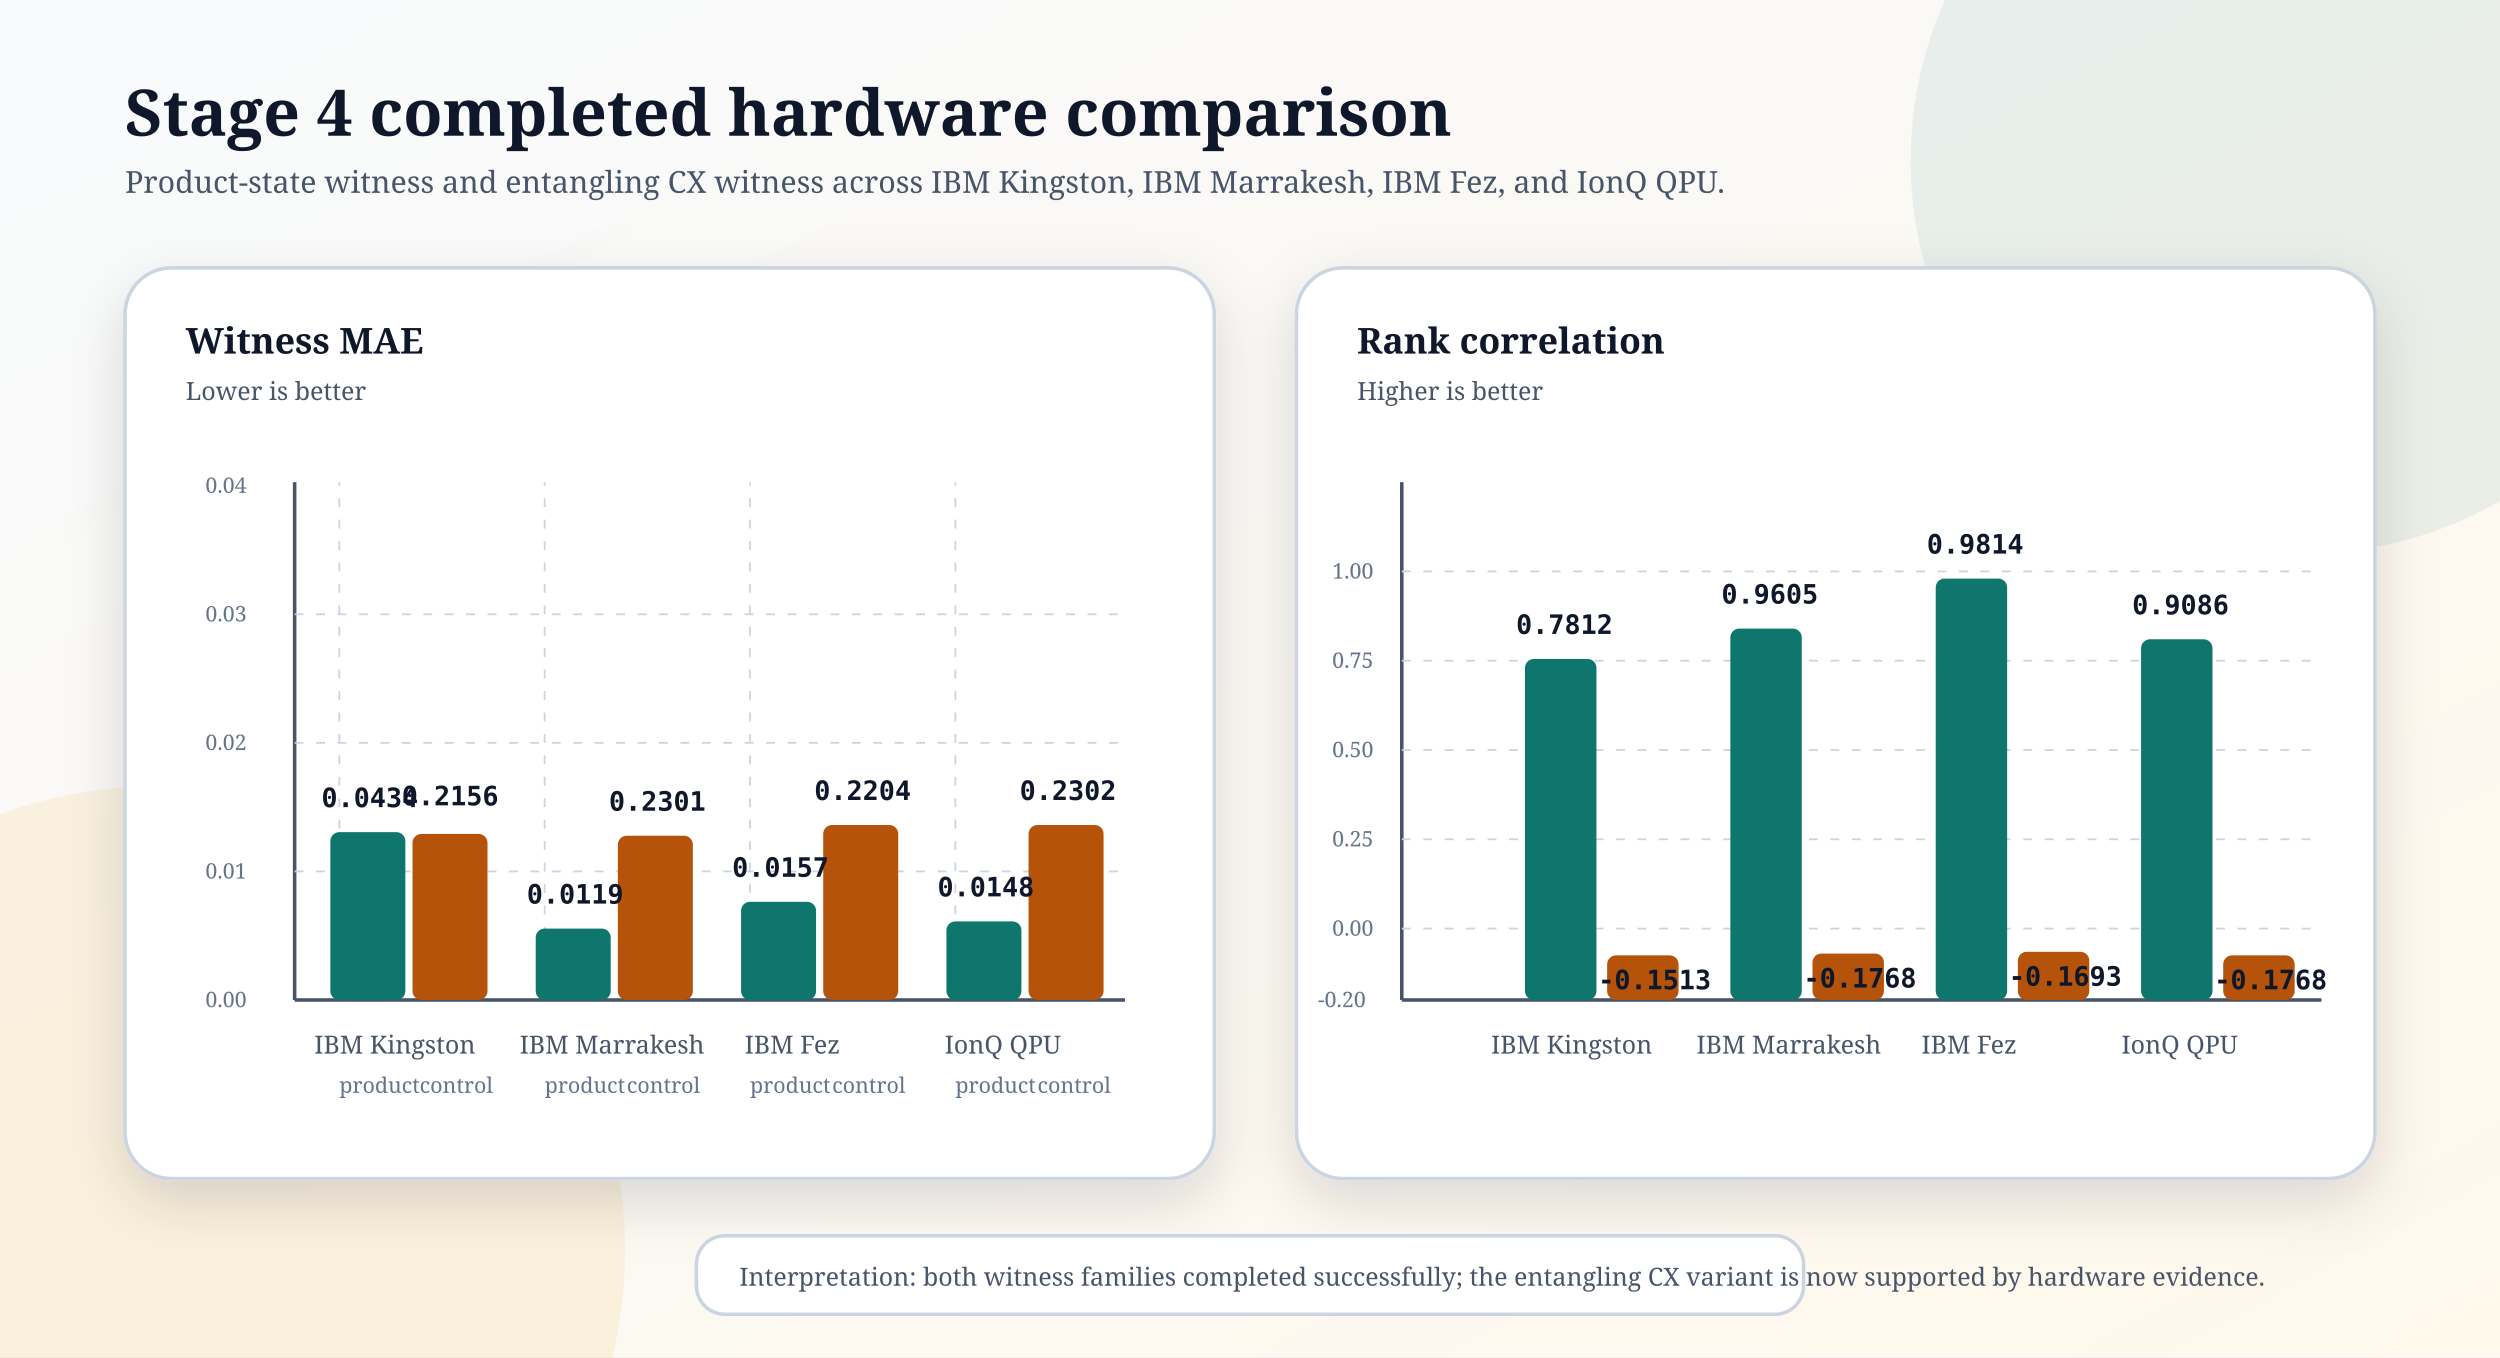
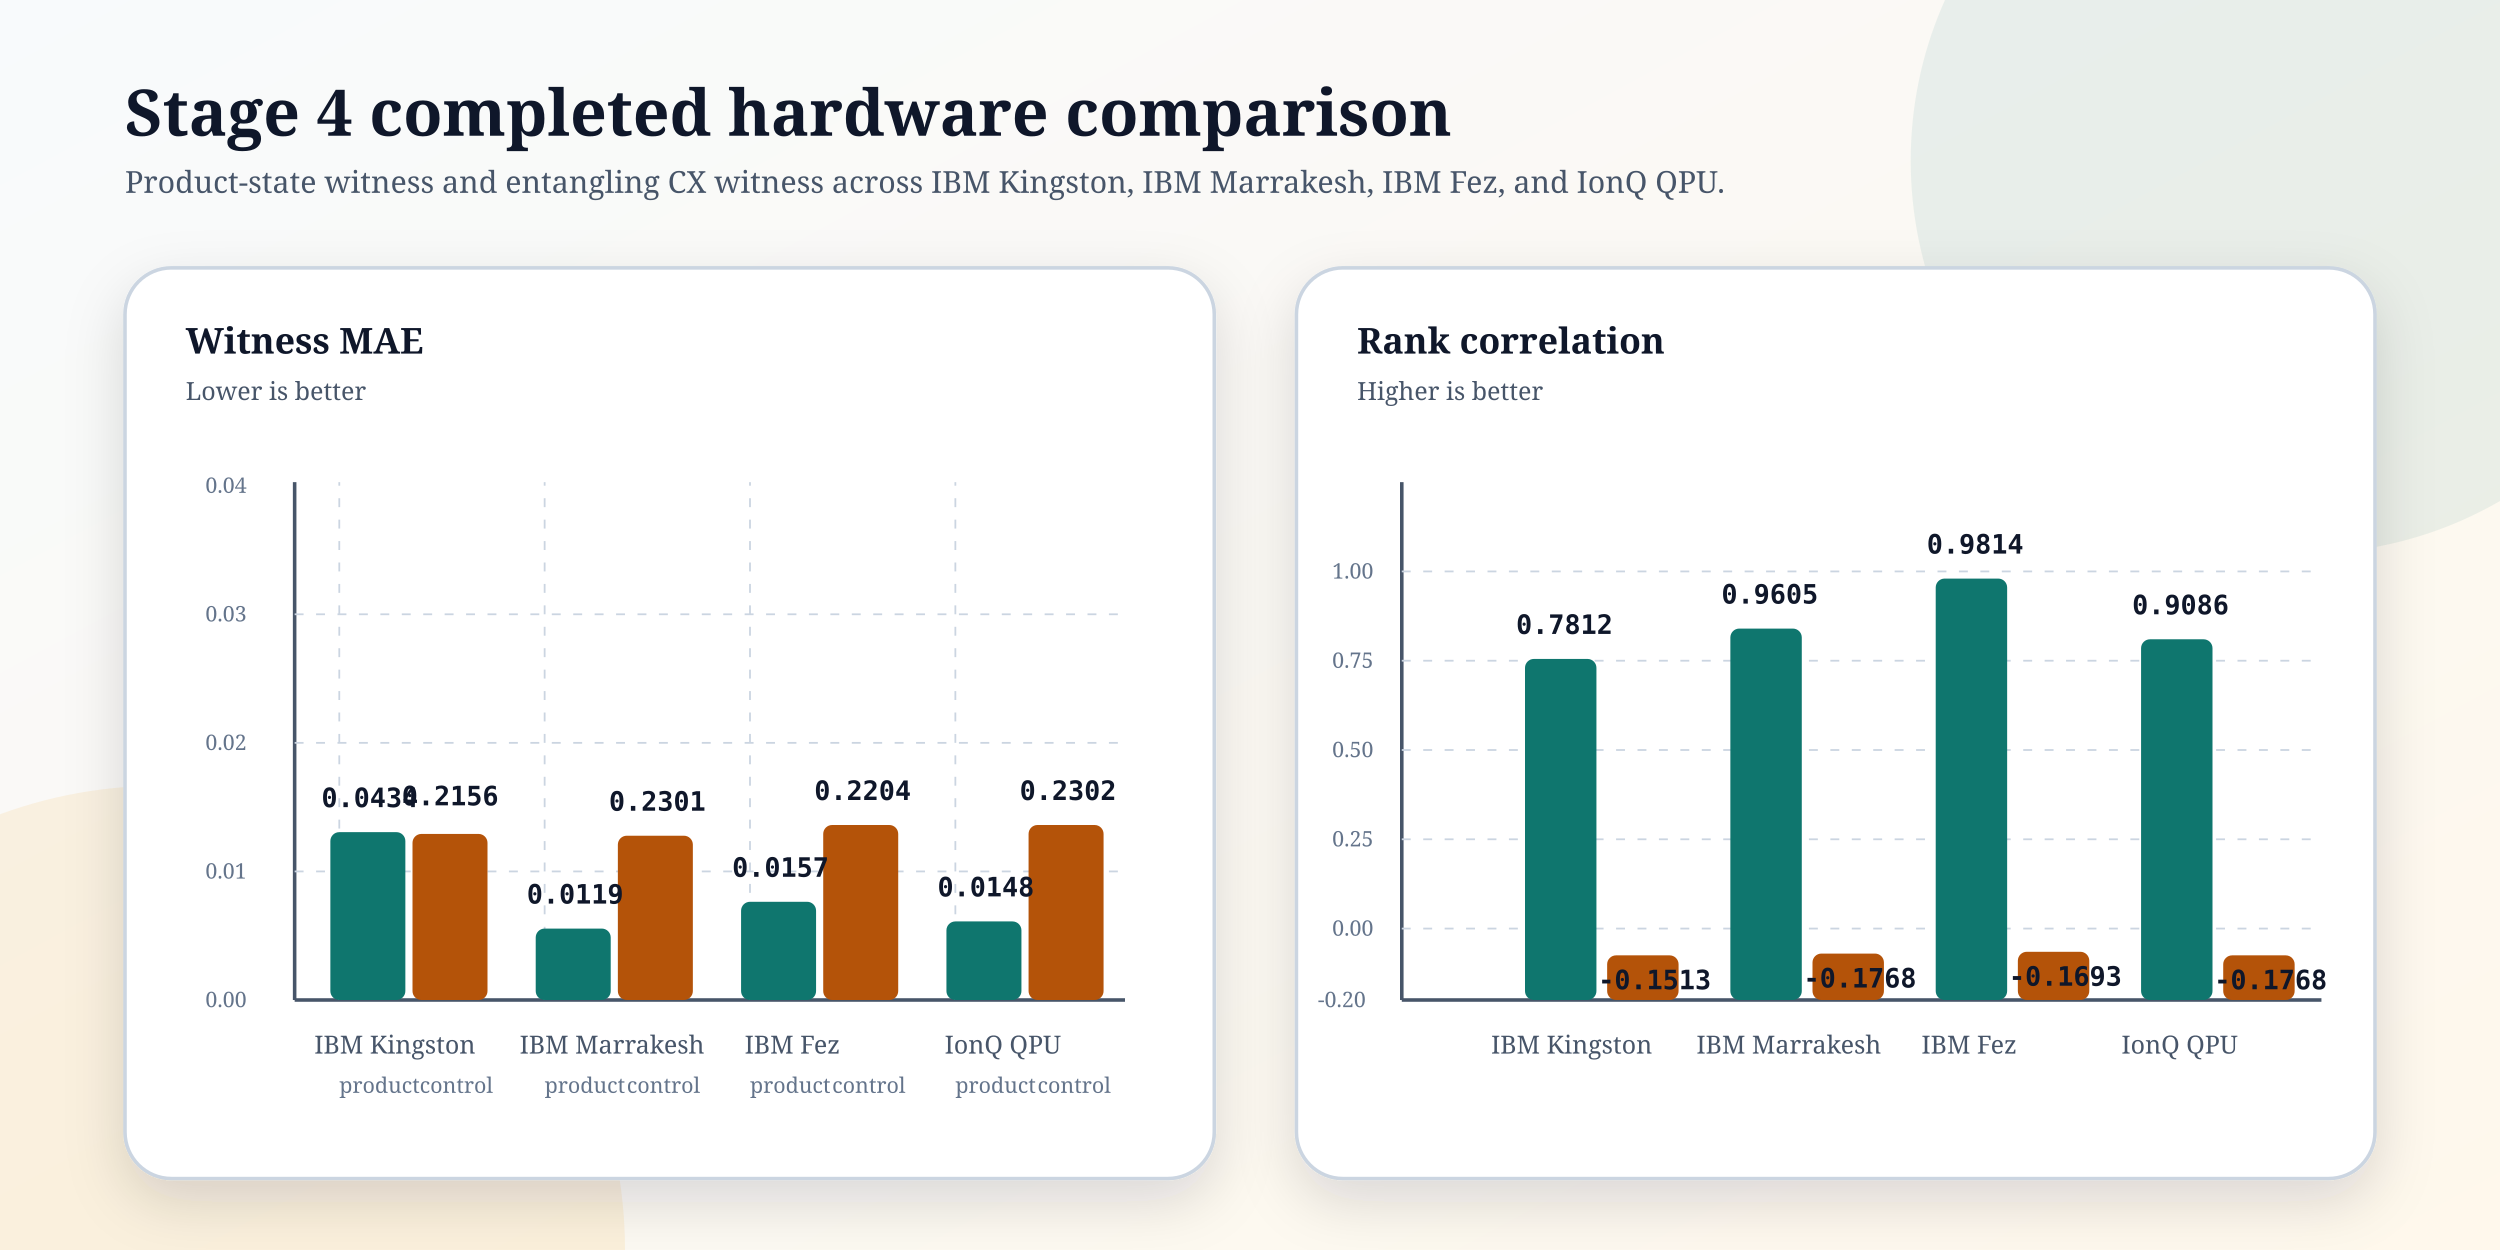
- <svg xmlns="http://www.w3.org/2000/svg" width="1400" height="760" viewBox="0 0 1400 760" role="img" aria-labelledby="title desc">
+ <svg xmlns="http://www.w3.org/2000/svg" width="1400" height="700" viewBox="0 0 1400 700" role="img" aria-labelledby="title desc">
  <defs>
    <linearGradient id="bg" x1="0" y1="0" x2="1" y2="1">
      <stop offset="0" stop-color="#f8fafc" />
      <stop offset="1" stop-color="#fff8eb" />
    </linearGradient>
    <filter id="shadow" x="-20%" y="-20%" width="140%" height="140%">
      <feDropShadow dx="0" dy="12" stdDeviation="16" flood-color="#0f172a" flood-opacity="0.14" />
    </filter>
    <style>
      .title { font: 700 36px Georgia, serif; fill: #0f172a; }
      .subtitle { font: 500 17px Georgia, serif; fill: #475569; }
      .panel { fill: #ffffff; stroke: #cbd5e1; stroke-width: 2; rx: 26; filter: url(#shadow); }
      .axis { stroke: #475569; stroke-width: 2; }
      .grid { stroke: #cbd5e1; stroke-width: 1; stroke-dasharray: 5 7; }
      .label { font: 700 20px Georgia, serif; fill: #0f172a; }
      .small { font: 500 14px Georgia, serif; fill: #475569; }
      .tiny { font: 500 12px Georgia, serif; fill: #64748b; }
      .value { font: 700 15px Consolas, monospace; fill: #0f172a; }
      .witness { fill: #0f766e; }
      .control { fill: #b45309; }
      .product { stroke: #0f766e; stroke-width: 4; fill: none; }
      .entangle { stroke: #b45309; stroke-width: 4; fill: none; }
    </style>
  </defs>
  <rect width="1400" height="760" fill="url(#bg)" />
  <circle cx="1290" cy="90" r="220" fill="#0f766e" opacity="0.08" />
  <circle cx="90" cy="700" r="260" fill="#f59e0b" opacity="0.10" />
  <text x="70" y="76" class="title">Stage 4 completed hardware comparison</text>
  <text x="70" y="108" class="subtitle">Product-state witness and entangling CX witness across IBM Kingston, IBM Marrakesh, IBM Fez, and IonQ QPU.</text>
  <rect x="70" y="150" width="610" height="510" class="panel" />
  <text x="104" y="198" class="label">Witness MAE</text>
  <text x="104" y="224" class="small">Lower is better</text>
  <line x1="165" y1="560" x2="630" y2="560" class="axis" />
  <line x1="165" y1="560" x2="165" y2="270" class="axis" />
  <line x1="165" y1="488" x2="630" y2="488" class="grid" />
  <line x1="165" y1="416" x2="630" y2="416" class="grid" />
  <line x1="165" y1="344" x2="630" y2="344" class="grid" />
  <text x="115" y="564" class="tiny">0.00</text>
  <text x="115" y="492" class="tiny">0.01</text>
  <text x="115" y="420" class="tiny">0.02</text>
  <text x="115" y="348" class="tiny">0.03</text>
  <text x="115" y="276" class="tiny">0.04</text>
  <line x1="190" y1="560" x2="190" y2="270" class="grid" />
  <line x1="305" y1="560" x2="305" y2="270" class="grid" />
  <line x1="420" y1="560" x2="420" y2="270" class="grid" />
  <line x1="535" y1="560" x2="535" y2="270" class="grid" />
  <rect x="185" y="466" width="42" height="94" rx="5" class="witness" />
  <rect x="231" y="467" width="42" height="93" rx="5" class="control" />
  <rect x="300" y="520" width="42" height="40" rx="5" class="witness" />
  <rect x="346" y="468" width="42" height="92" rx="5" class="control" />
  <rect x="415" y="505" width="42" height="55" rx="5" class="witness" />
  <rect x="461" y="462" width="42" height="98" rx="5" class="control" />
  <rect x="530" y="516" width="42" height="44" rx="5" class="witness" />
  <rect x="576" y="462" width="42" height="98" rx="5" class="control" />
  <text x="176" y="590" class="small">IBM Kingston</text>
  <text x="291" y="590" class="small">IBM Marrakesh</text>
  <text x="417" y="590" class="small">IBM Fez</text>
  <text x="529" y="590" class="small">IonQ QPU</text>
  <text x="180" y="452" class="value">0.0434</text>
  <text x="225" y="451" class="value">0.2156</text>
  <text x="295" y="506" class="value">0.0119</text>
  <text x="341" y="454" class="value">0.2301</text>
  <text x="410" y="491" class="value">0.0157</text>
  <text x="456" y="448" class="value">0.2204</text>
  <text x="525" y="502" class="value">0.0148</text>
  <text x="571" y="448" class="value">0.2302</text>
  <text x="190" y="612" class="tiny">product</text>
  <text x="235" y="612" class="tiny">control</text>
  <text x="305" y="612" class="tiny">product</text>
  <text x="351" y="612" class="tiny">control</text>
  <text x="420" y="612" class="tiny">product</text>
  <text x="466" y="612" class="tiny">control</text>
  <text x="535" y="612" class="tiny">product</text>
  <text x="581" y="612" class="tiny">control</text>
  <rect x="726" y="150" width="604" height="510" class="panel" />
  <text x="760" y="198" class="label">Rank correlation</text>
  <text x="760" y="224" class="small">Higher is better</text>
  <line x1="785" y1="560" x2="1300" y2="560" class="axis" />
  <line x1="785" y1="560" x2="785" y2="270" class="axis" />
  <line x1="785" y1="520" x2="1300" y2="520" class="grid" />
  <line x1="785" y1="470" x2="1300" y2="470" class="grid" />
  <line x1="785" y1="420" x2="1300" y2="420" class="grid" />
  <line x1="785" y1="370" x2="1300" y2="370" class="grid" />
  <line x1="785" y1="320" x2="1300" y2="320" class="grid" />
  <text x="738" y="564" class="tiny">-0.20</text>
  <text x="746" y="524" class="tiny">0.00</text>
  <text x="746" y="474" class="tiny">0.25</text>
  <text x="746" y="424" class="tiny">0.50</text>
  <text x="746" y="374" class="tiny">0.75</text>
  <text x="746" y="324" class="tiny">1.00</text>
  <line x1="880" y1="534" x2="880" y2="560" class="grid" />
  <line x1="995" y1="534" x2="995" y2="560" class="grid" />
  <line x1="1110" y1="534" x2="1110" y2="560" class="grid" />
  <line x1="1225" y1="534" x2="1225" y2="560" class="grid" />
  <rect x="854" y="369" width="40" height="191" rx="5" class="witness" />
  <rect x="900" y="535" width="40" height="25" rx="5" class="control" />
  <rect x="969" y="352" width="40" height="208" rx="5" class="witness" />
  <rect x="1015" y="534" width="40" height="26" rx="5" class="control" />
  <rect x="1084" y="324" width="40" height="236" rx="5" class="witness" />
  <rect x="1130" y="533" width="40" height="27" rx="5" class="control" />
  <rect x="1199" y="358" width="40" height="202" rx="5" class="witness" />
  <rect x="1245" y="535" width="40" height="25" rx="5" class="control" />
  <text x="835" y="590" class="small">IBM Kingston</text>
  <text x="950" y="590" class="small">IBM Marrakesh</text>
  <text x="1076" y="590" class="small">IBM Fez</text>
  <text x="1188" y="590" class="small">IonQ QPU</text>
  <text x="849" y="355" class="value">0.7812</text>
  <text x="895" y="554" class="value">-0.1513</text>
  <text x="964" y="338" class="value">0.9605</text>
  <text x="1010" y="553" class="value">-0.1768</text>
  <text x="1079" y="310" class="value">0.9814</text>
  <text x="1125" y="552" class="value">-0.1693</text>
  <text x="1194" y="344" class="value">0.9086</text>
  <text x="1240" y="554" class="value">-0.1768</text>
-   <rect x="390" y="692" width="620" height="44" rx="16" fill="#ffffff" stroke="#cbd5e1" stroke-width="2" />
-   <text x="414" y="720" class="small">Interpretation: both witness families completed successfully; the entangling CX variant is now supported by hardware evidence.</text>
</svg>
